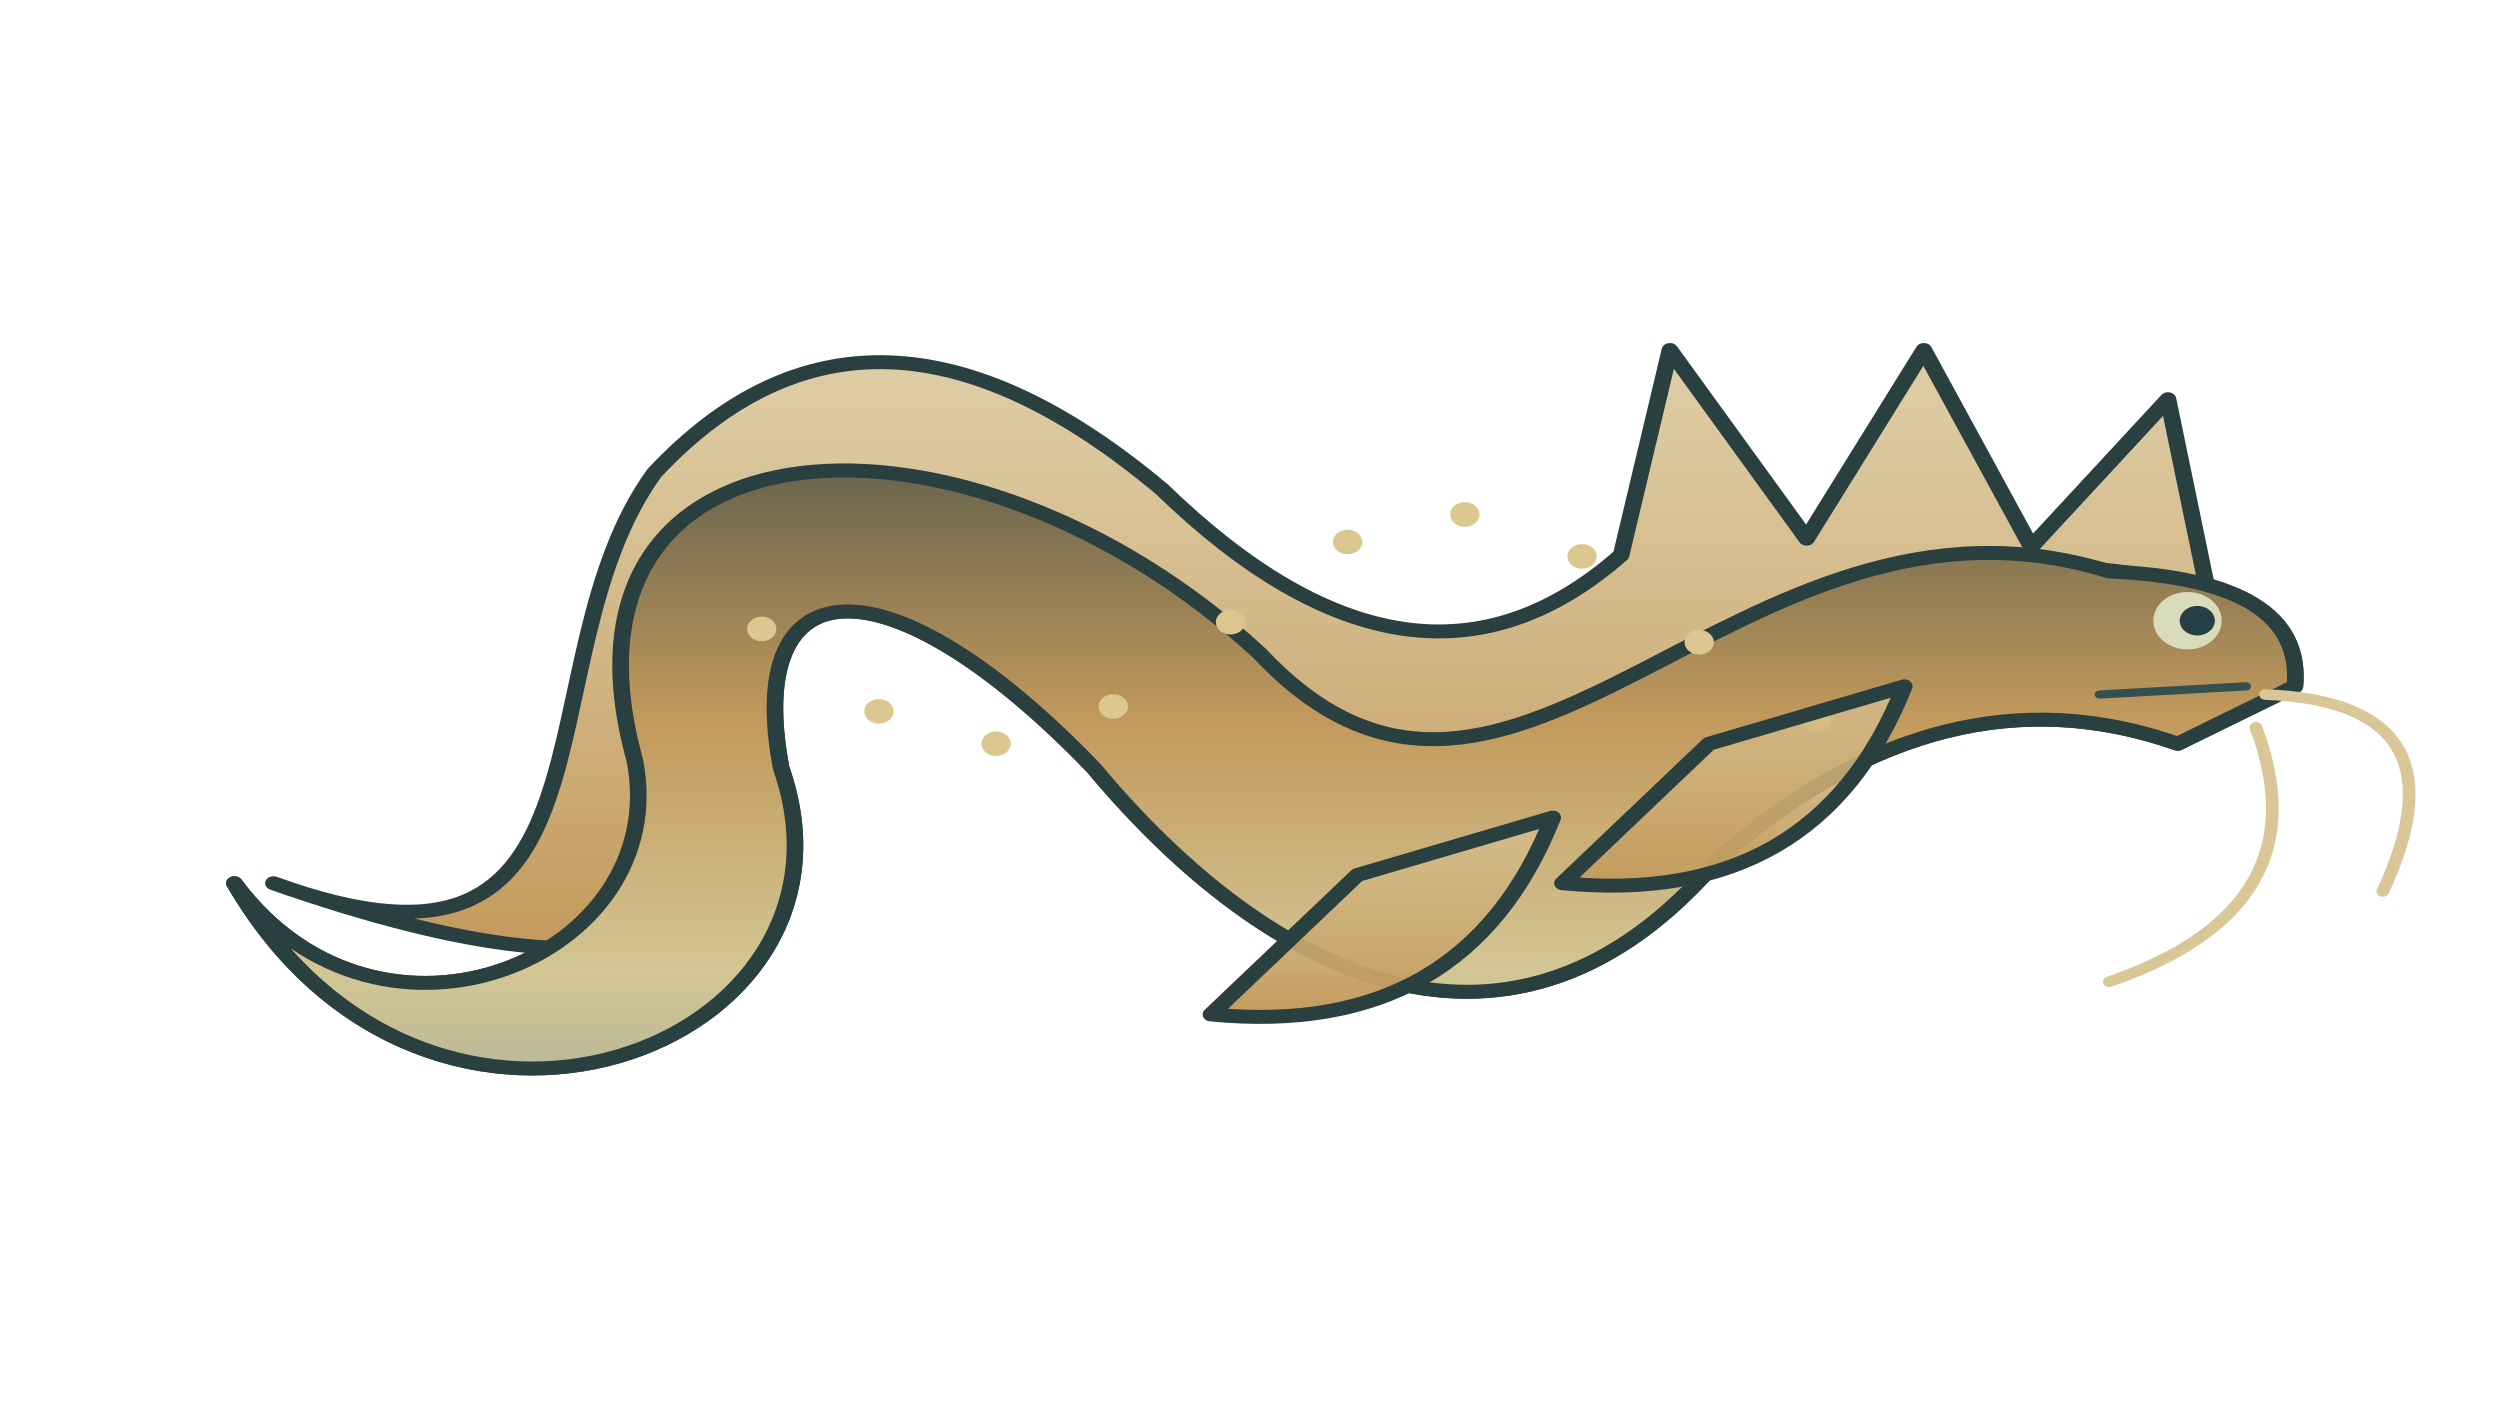
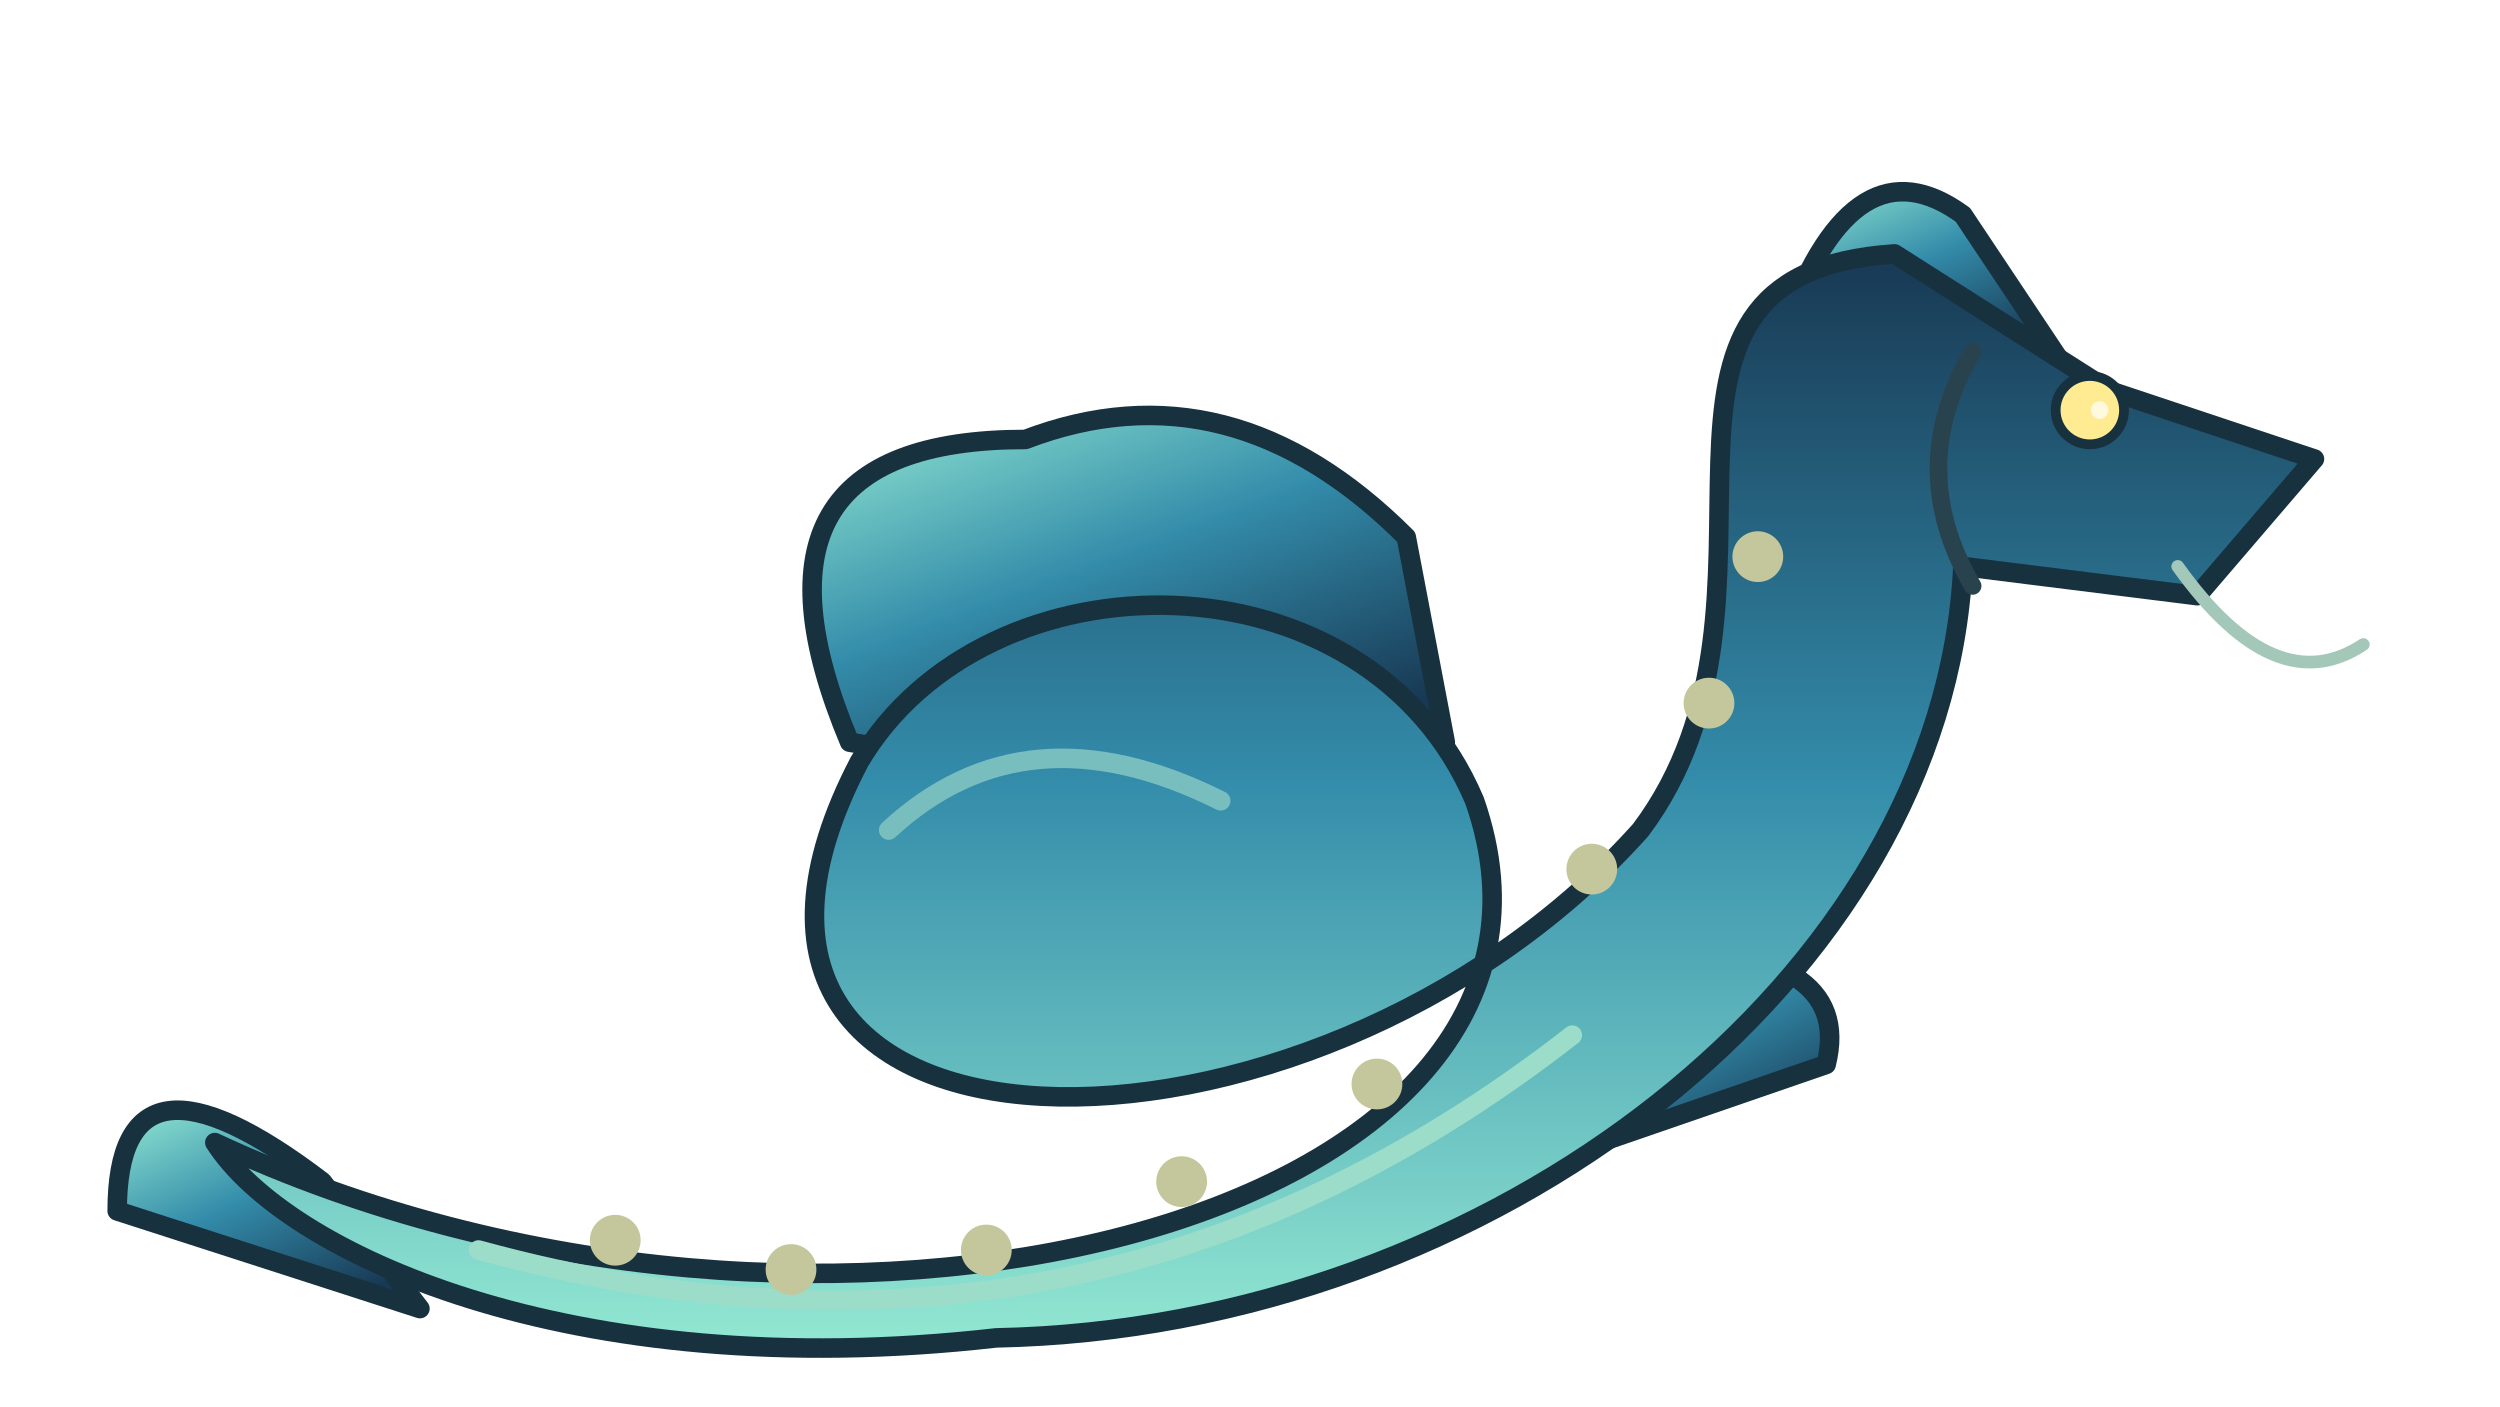
<svg xmlns="http://www.w3.org/2000/svg" width="256" height="144" viewBox="0 0 256 144">
  <defs>
    <linearGradient id="body" x1="0" y1="0" x2="0" y2="1">
-       <stop stop-color="#6a654e" />
-       <stop offset=".42" stop-color="#c39a5c" />
-       <stop offset=".84" stop-color="#d3c695" />
-       <stop offset="1" stop-color="#bbba98" />
+       <stop stop-color="#183954" />
+       <stop offset=".48" stop-color="#338caa" />
+       <stop offset="1" stop-color="#93e8d2" />
    </linearGradient>
-     <linearGradient id="fin" x1="0" y1="1" x2="0" y2="0">
-       <stop stop-color="#c39a5c" />
-       <stop offset="1" stop-color="#d6c08f" stop-opacity=".78" />
+     <linearGradient id="fin" x1="0" y1="0" x2=".7" y2="1">
+       <stop stop-color="#93e8d2" />
+       <stop offset=".5" stop-color="#338caa" />
+       <stop offset="1" stop-color="#183954" />
    </linearGradient>
-     <clipPath id="bodyclip">
-       <path d="M 24 91 C 39 115 69 100 65 76 C 55 33 99 30 129 63 C 155 96 178 39 216 53 Q 236 54 235 67 L 223 74 Q 199 64 176 88 C 155 117.40 130 102.70 112 76.96 C 91 51 76 52 80 77 C 90 111 44 132 24 91 Z" />
-     </clipPath>
  </defs>
-   <g transform="translate(0 14) scale(1 .84)">
-     <path d="M 24 91 C 39 115 69 100 65 76 C 55 33 99 30 129 63 C 155 96 178 39 216 53 Q 236 54 235 67 L 223 74 Q 199 64 176 88 C 155 117.40 130 102.70 112 76.96 C 91 51 76 52 80 77 C 90 111 44 132 24 91 Z" fill="url(#body)" stroke="#293f40" stroke-width="1.7" stroke-linejoin="round" stroke-linecap="round" />
-     <path d="M 28 91 C 65 107 53 64 67 41 Q 89 13 119 43 Q 145 73 166 51 L 171 26 L 185 49 L 197 26 L 208 50 L 222 32 L 226 55 Q 195 46 178 68 Q 158 100 126 69 Q 84 20 72 62 Q 88 116 28 91 Z" fill="url(#fin)" stroke="#293f40" stroke-width="1.7" stroke-linejoin="round" stroke-linecap="round" />
-     <path d="M 24 91 C 39 115 69 100 65 76 C 55 33 99 30 129 63 C 155 96 178 39 216 53 Q 236 54 235 67 L 223 74 Q 199 64 176 88 C 155 117.40 130 102.70 112 76.96 C 91 51 76 52 80 77 C 90 111 44 132 24 91 Z" fill="url(#body)" stroke="#293f40" stroke-width="1.7" stroke-linejoin="round" stroke-linecap="round" />
-     <circle cx="78.00" cy="60.00" r="1.50" fill="#dbc78f" />
-     <circle cx="90.00" cy="70.04" r="1.50" fill="#dbc78f" />
-     <circle cx="102.00" cy="73.99" r="1.50" fill="#dbc78f" />
-     <circle cx="114.00" cy="69.46" r="1.50" fill="#dbc78f" />
-     <circle cx="126.00" cy="59.18" r="1.50" fill="#dbc78f" />
-     <circle cx="138.00" cy="49.40" r="1.50" fill="#dbc78f" />
-     <circle cx="150.00" cy="46.05" r="1.50" fill="#dbc78f" />
-     <circle cx="162.00" cy="51.16" r="1.50" fill="#dbc78f" />
-     <circle cx="174.00" cy="61.63" r="1.50" fill="#dbc78f" />
-     <circle cx="186.00" cy="71.11" r="1.50" fill="#dbc78f" />
-     <path d="M 230 67 L 215 68" fill="none" stroke="#334f4e" stroke-width="1" stroke-linejoin="round" stroke-linecap="round" />
-     <circle cx="224.00" cy="59.00" r="3.50" fill="#d9dcba" />
-     <circle cx="225.00" cy="59.00" r="1.80" fill="#263e46" />
-     <path d="M 195 67 q -9 27 -35 24 l 15 -17Z" fill="url(#fin)" stroke="#293f40" stroke-width="1.7" stroke-linejoin="round" stroke-linecap="round" />
-     <path d="M 159 83 q -9 27 -35 24 l 15 -17Z" fill="url(#fin)" stroke="#293f40" stroke-width="1.7" stroke-linejoin="round" stroke-linecap="round" />
-     <path d="M 232 68 Q 253 69 244 92 M 231 72 Q 238 94 216 103" fill="none" stroke="#dac798" stroke-width="1.3" stroke-linejoin="round" stroke-linecap="round" />
-   </g>
+   <path d="M33 121 Q12 105 12 124 L43 134 Z" fill="url(#fin)" stroke="#17313f" stroke-width="2" stroke-linejoin="round" stroke-linecap="round" />
+   <path d="M87 76 Q74 45 105 45 Q126 37 144 55 L148 76 Q121 57 99 78 Z" fill="url(#fin)" stroke="#17313f" stroke-width="2" stroke-linejoin="round" stroke-linecap="round" />
+   <path d="M168 97 Q190 97 187 109 L158 119 Z" fill="url(#fin)" stroke="#17313f" stroke-width="2" stroke-linejoin="round" stroke-linecap="round" />
+   <path d="M183 33 Q190 14 201 22 L211 37 Z" fill="url(#fin)" stroke="#17313f" stroke-width="2" stroke-linejoin="round" stroke-linecap="round" />
+   <path d="M22 117 C84 146 166 125 151 82 C140 56 101 56 88 78 C65 122 134 123 168 85 C186 61 163 28 194 26 L216 40 L237 47 L225 61 L201 58 C199 100 153 136 102 137 C58 142 29 128 22 117 Z" fill="url(#body)" stroke="#17313f" stroke-width="2" stroke-linejoin="round" stroke-linecap="round" />
+   <path d="M49 128 Q111 145 161 106" fill="none" stroke="#9cddca" stroke-width="2" stroke-linejoin="round" stroke-linecap="round" />
+   <path d="M91 85 Q105 72 125 82" fill="none" stroke="#79bebf" stroke-width="2" stroke-linejoin="round" stroke-linecap="round" />
+   <circle cx="214" cy="42" r="4" fill="#17313f" />
+   <circle cx="214" cy="42" r="3" fill="#ffeb91" />
+   <circle cx="215" cy="42" r="0.9" fill="#fff9df" />
+   <path d="M202 36 q-7 12 0 24" fill="none" stroke="#28434e" stroke-width="1.8" stroke-linejoin="round" stroke-linecap="round" />
+   <circle cx="63" cy="127" r="2.6" fill="#c3c79b" />
+   <circle cx="81" cy="130" r="2.6" fill="#c3c79b" />
+   <circle cx="101" cy="128" r="2.6" fill="#c3c79b" />
+   <circle cx="121" cy="121" r="2.6" fill="#c3c79b" />
+   <circle cx="141" cy="111" r="2.6" fill="#c3c79b" />
+   <circle cx="163" cy="89" r="2.6" fill="#c3c79b" />
+   <circle cx="175" cy="72" r="2.6" fill="#c3c79b" />
+   <circle cx="180" cy="57" r="2.6" fill="#c3c79b" />
+   <path d="M223 58 Q233 72 242 66" fill="none" stroke="#a3c7b9" stroke-width="1.3" stroke-linejoin="round" stroke-linecap="round" />
</svg>
